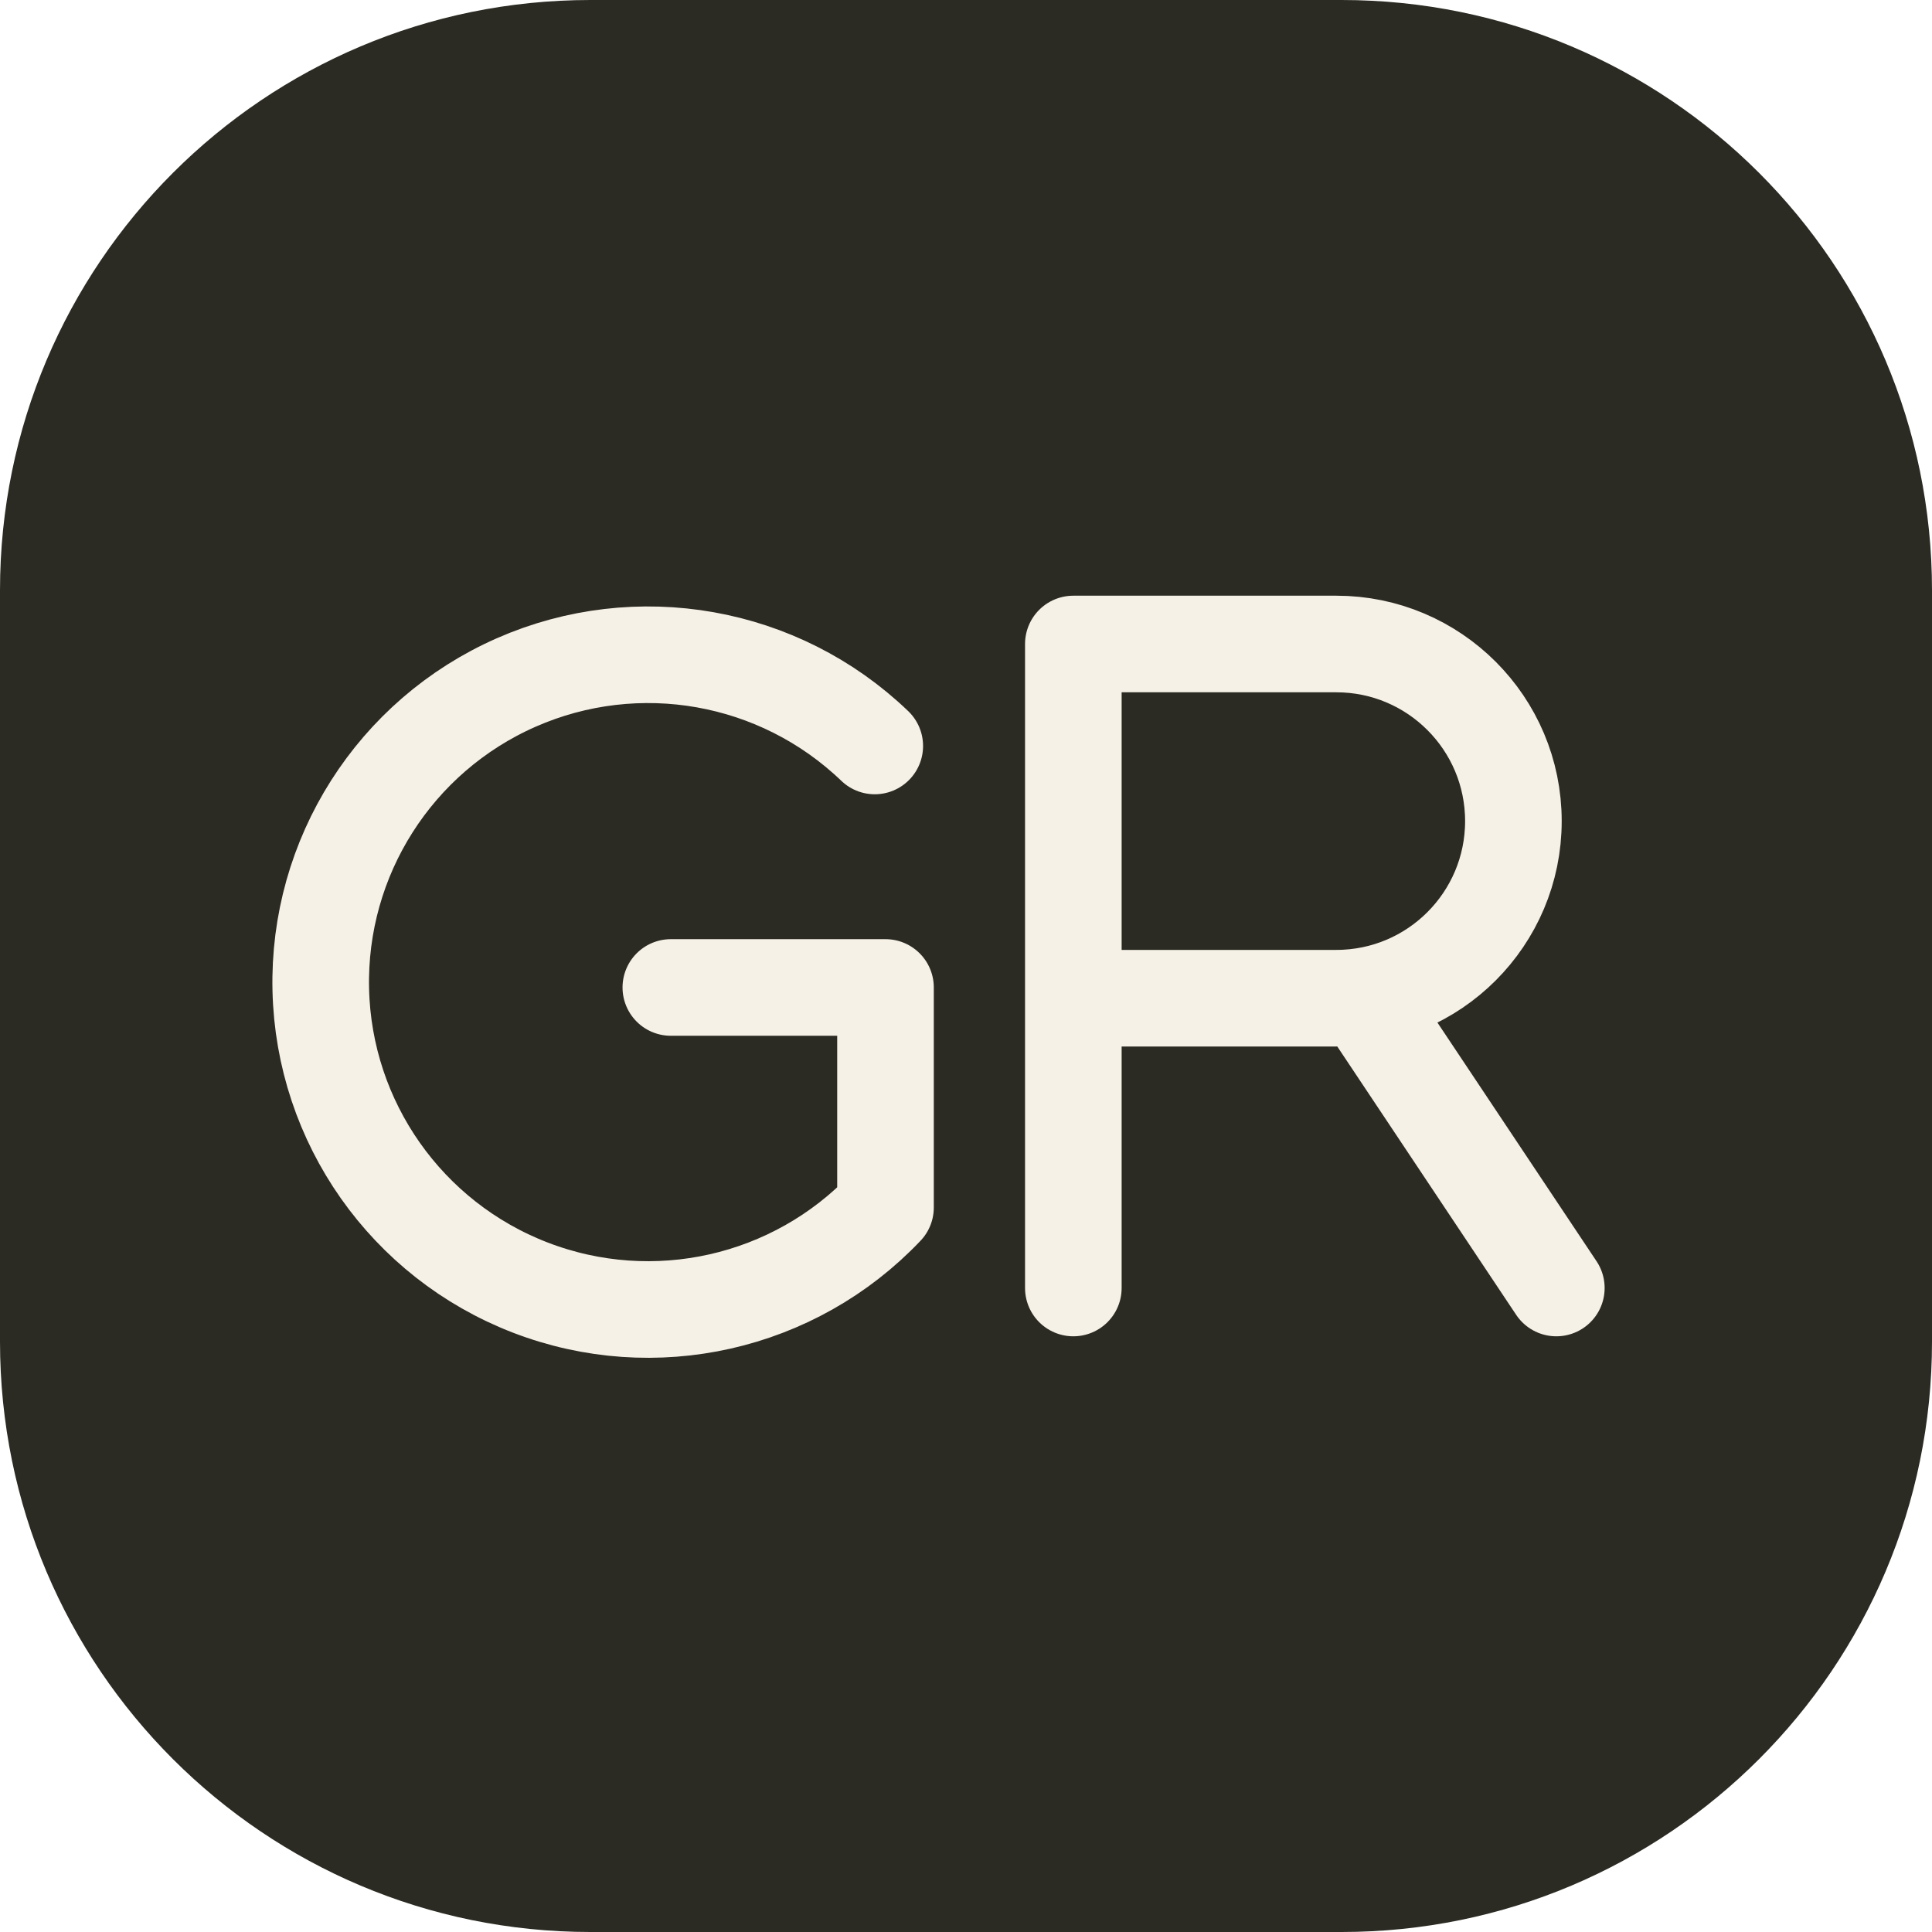
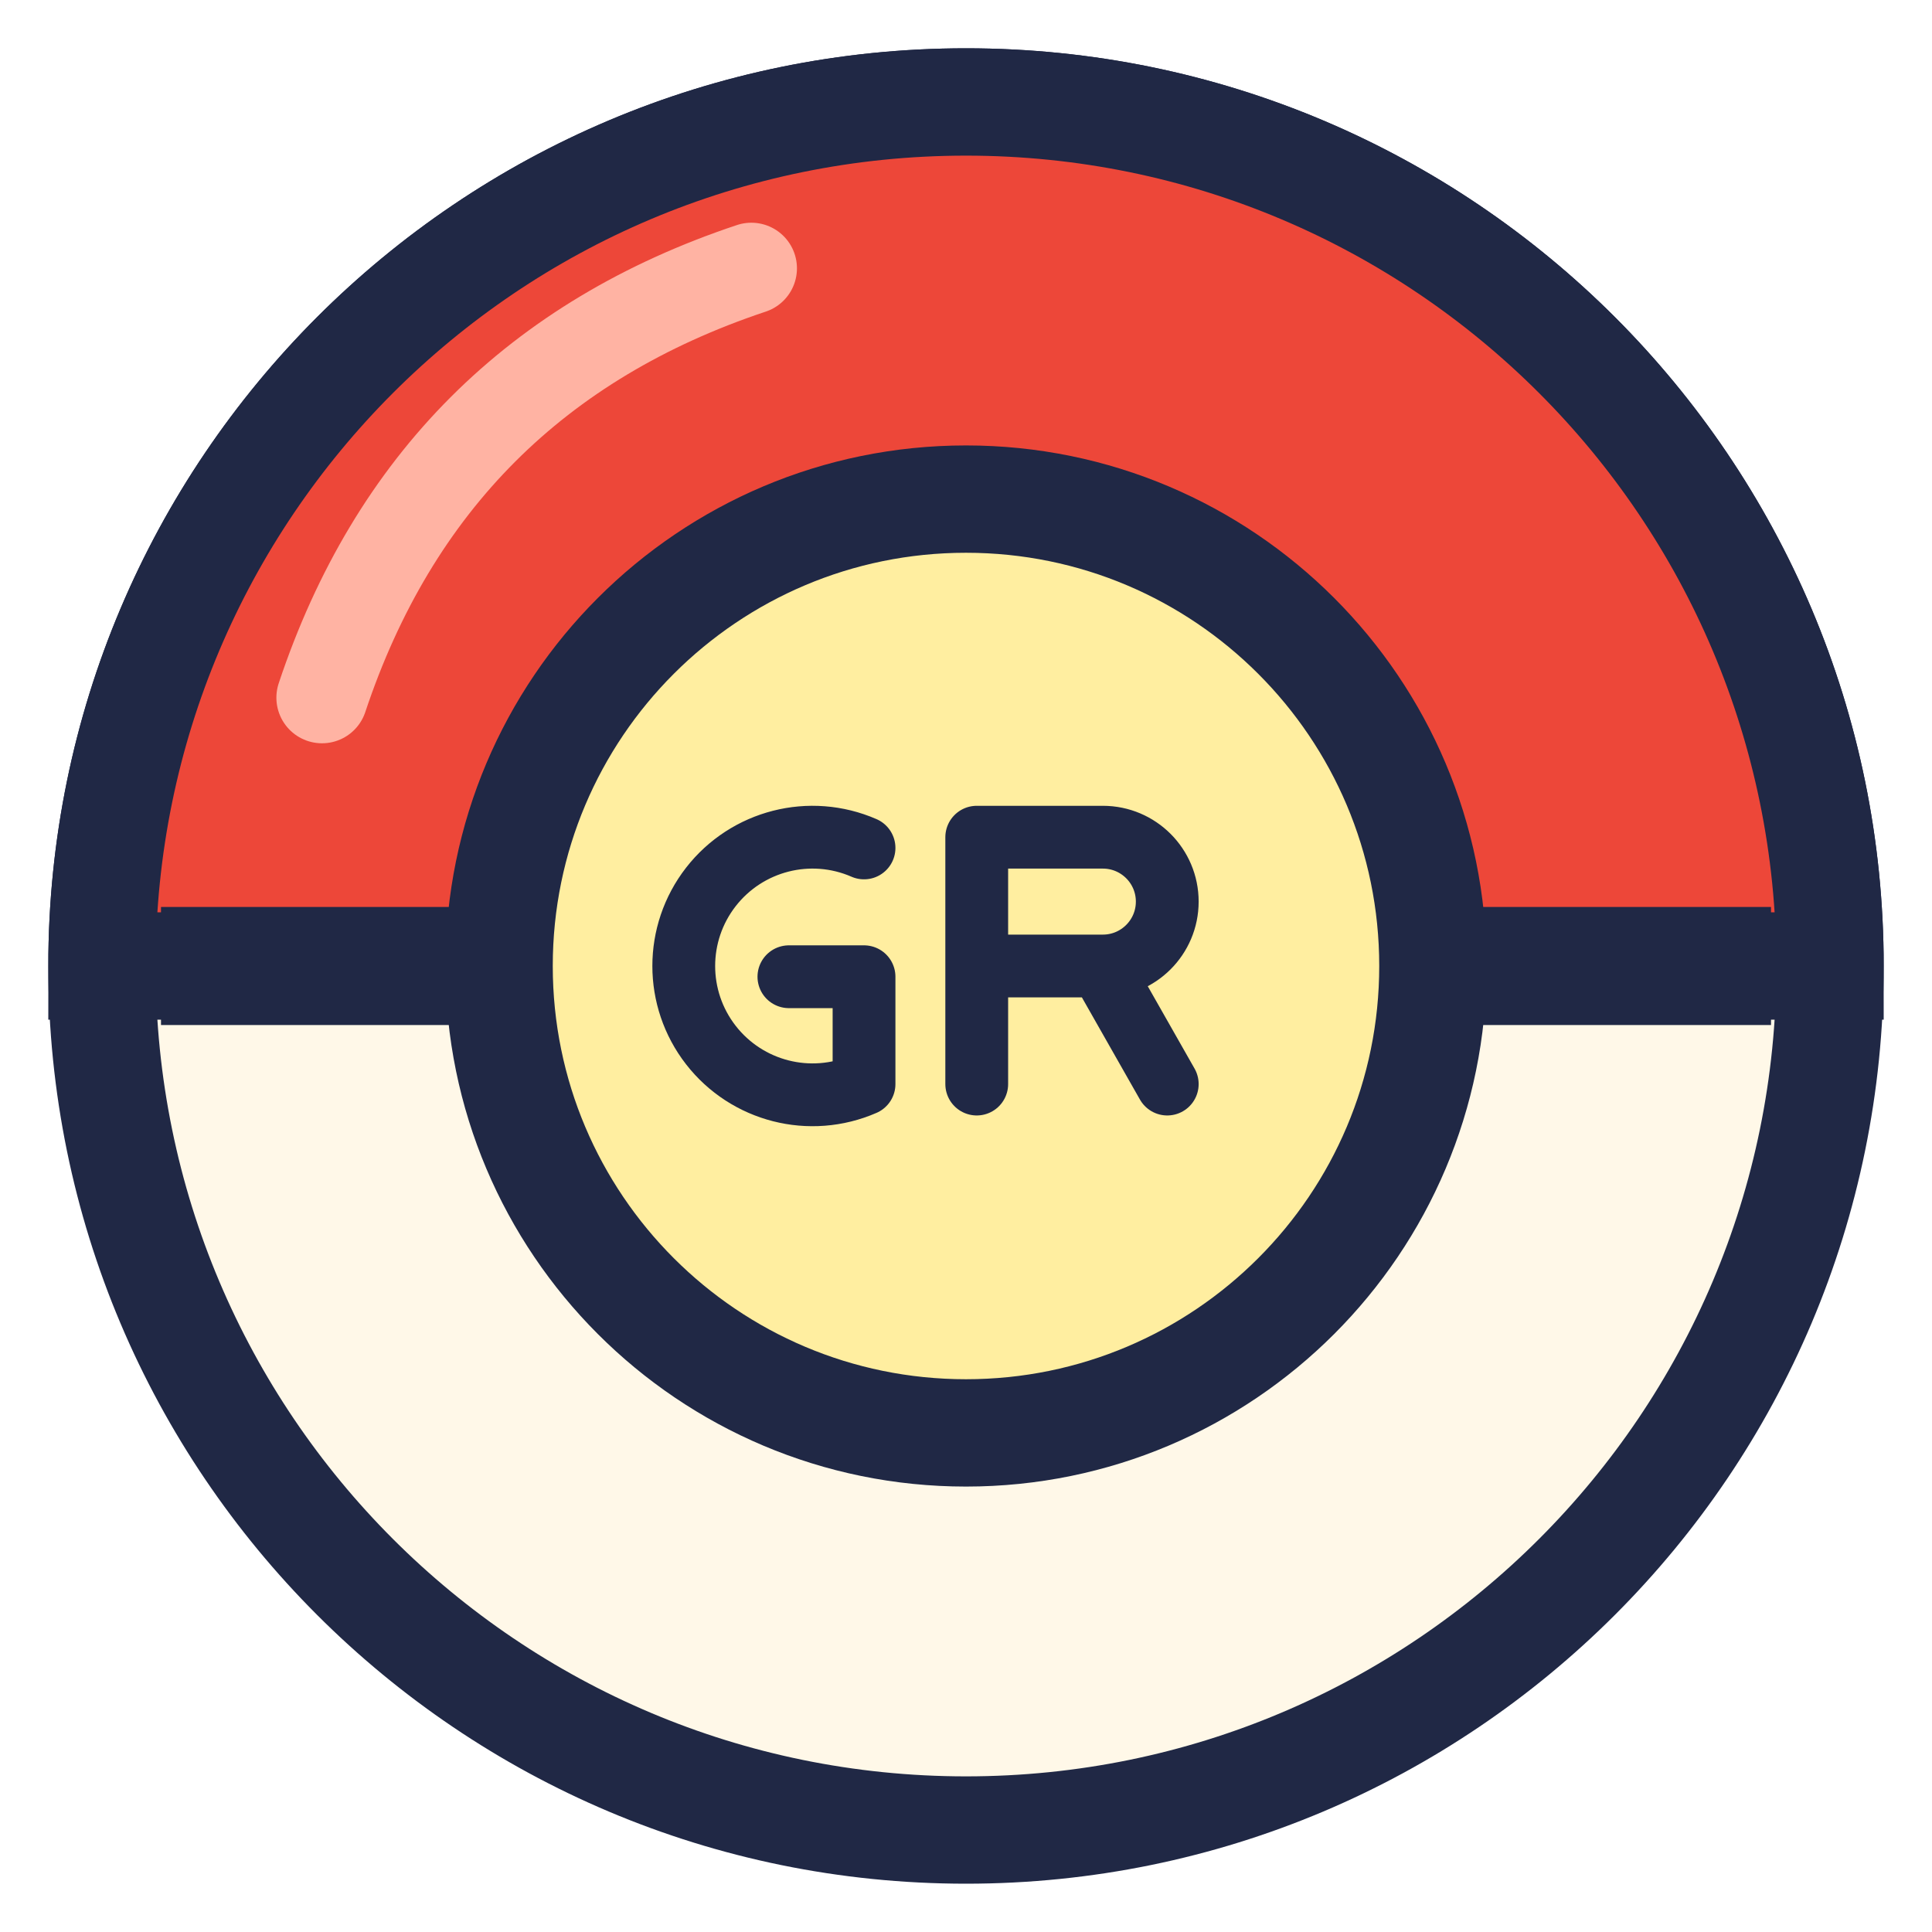
<svg xmlns="http://www.w3.org/2000/svg" viewBox="0 0 36 36">
-   <rect width="36" height="36" rx="11" fill="#2b2b23" />
-   <path d="M16.3 13.9a6.1 6.1 0 1 0 .2 8.6v-4.1h-4M20 24V12h4.9a3.3 3.3 0 0 1 0 6.6H20m5.4 0L29 24" fill="none" stroke="#f6f1e7" stroke-width="1.8" stroke-linecap="round" stroke-linejoin="round" />
+   <circle cx="18" cy="18" r="16.1" fill="#fff8e8" stroke="#202845" stroke-width="2" />
+   <path d="M1.9 18a16.1 16.1 0 0 1 32.2 0Z" fill="#ed4739" stroke="#202845" stroke-width="2" />
+   <path d="M6 13q2-6 8-8" stroke="#ffb3a3" stroke-width="1.7" stroke-linecap="round" fill="none" />
+   <path d="M3 18h30" stroke="#202845" stroke-width="2.2" />
+   <circle cx="18" cy="18" r="8.7" fill="#ffeea0" stroke="#202845" stroke-width="2" />
+   <path d="M16.1 15.8a2.4 2.4 0 1 0 0 4.4v-2h-1.4m3.5 2v-4.6h2.35a1.2 1.2 0 1 1 0 2.4H18.2m2.3 0 1.25 2.2" fill="none" stroke="#202845" stroke-linecap="round" stroke-linejoin="round" stroke-width="1.17" />
</svg>
